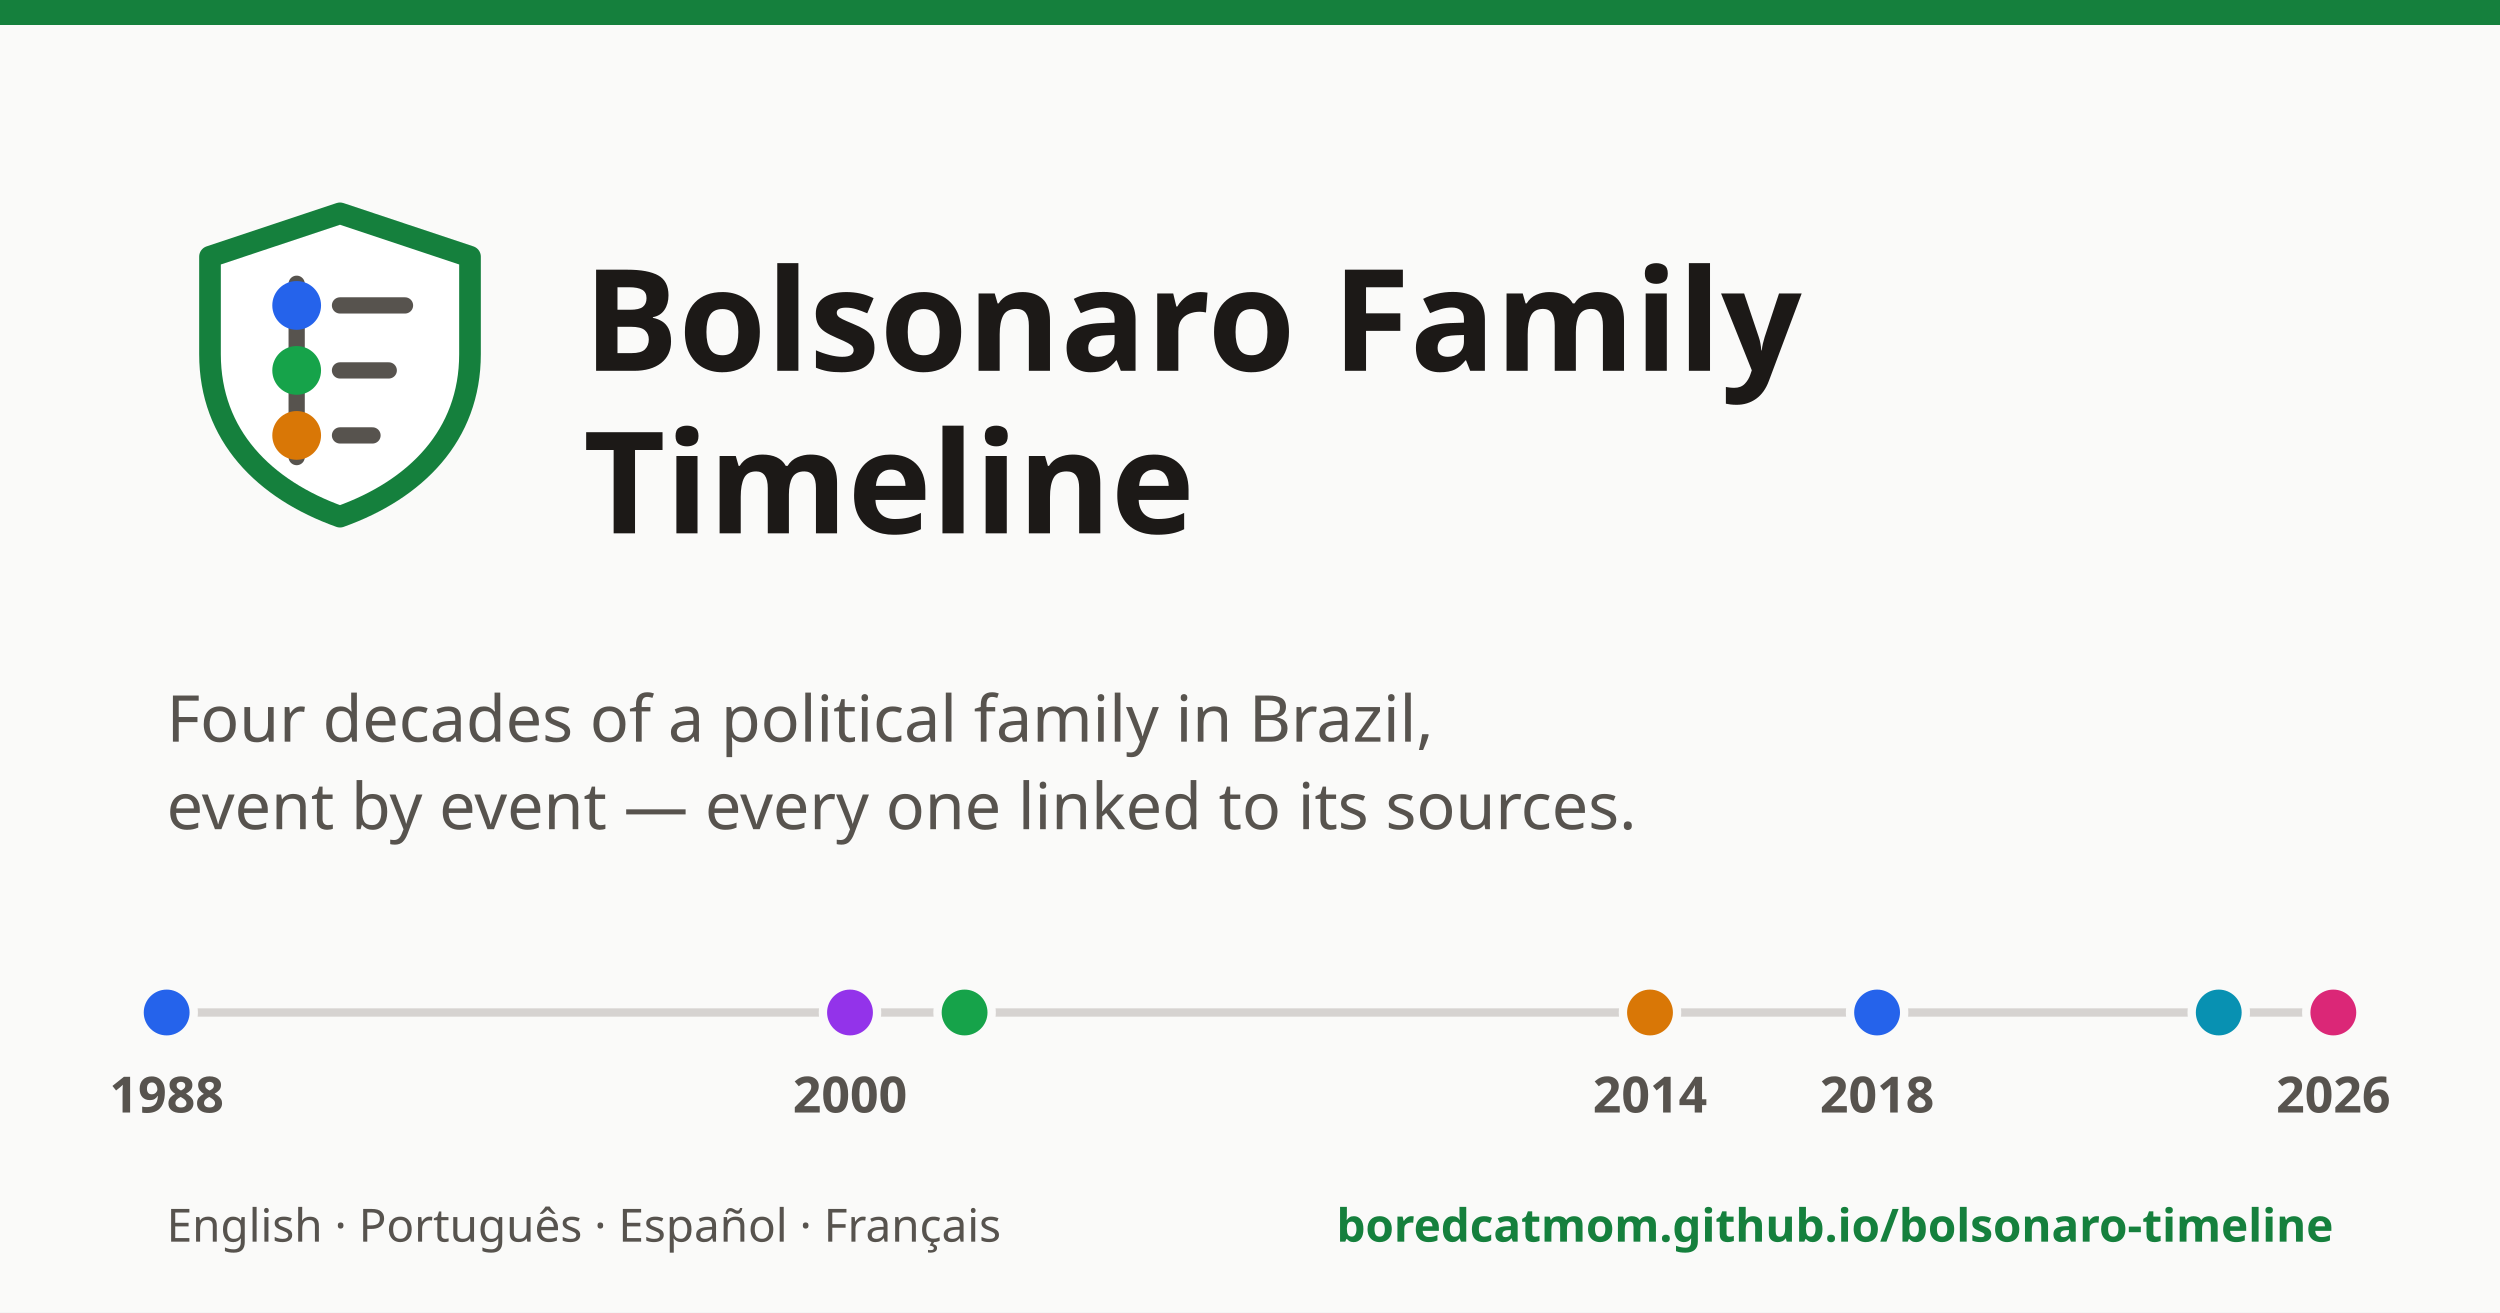
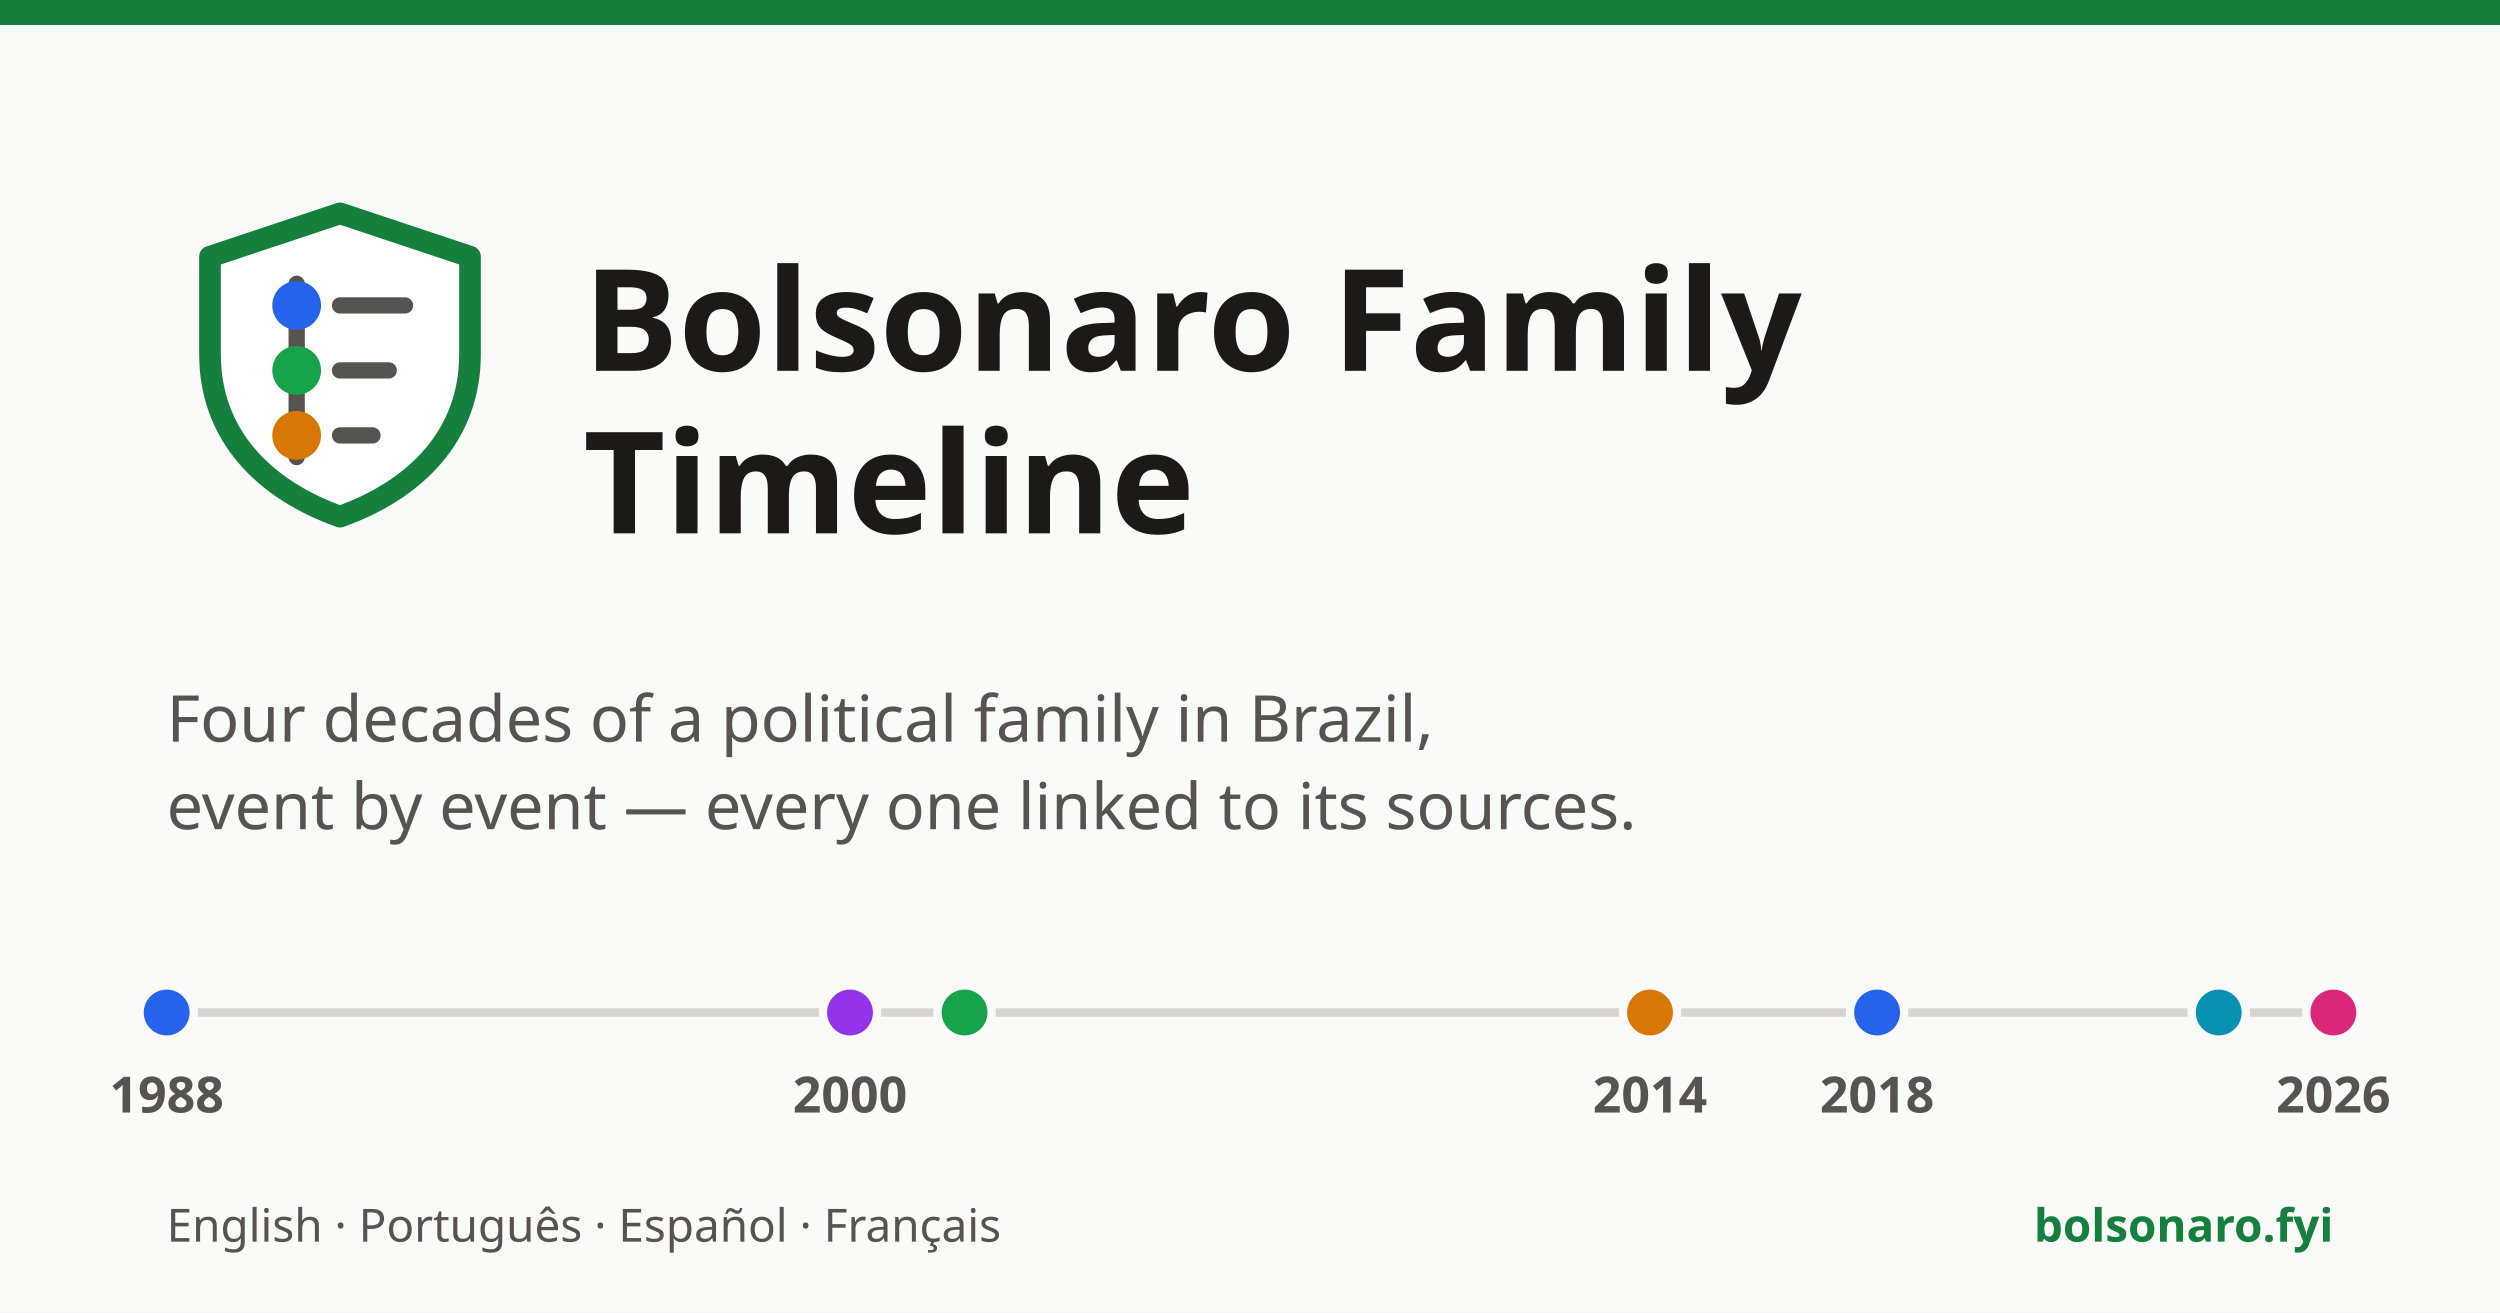
<svg xmlns="http://www.w3.org/2000/svg" width="1200" height="630" viewBox="0 0 1200 630">
  <rect width="1200" height="630" fill="#fafaf9" />
  <rect width="1200" height="12" fill="#15803d" />
  <g transform="translate(80 92) scale(2.6)">
    <path fill="#ffffff" stroke="#15803d" stroke-width="4" stroke-linejoin="round" d="M32 4 56 12v18c0 15-10 25-24 30C18 55 8 45 8 30V12Z" />
    <path stroke="#57534e" stroke-width="3" stroke-linecap="round" d="M24 17v32" />
    <path stroke="#57534e" stroke-width="3" stroke-linecap="round" d="M32 21h12M32 33h9M32 45h6" />
    <circle cx="24" cy="21" r="4.5" fill="#2563eb" />
    <circle cx="24" cy="33" r="4.5" fill="#16a34a" />
    <circle cx="24" cy="45" r="4.5" fill="#d97706" />
  </g>
  <g font-family="Noto Sans, DejaVu Sans, sans-serif" fill="#1c1917">
    <text x="280" y="178" font-size="68" font-weight="700">Bolsonaro Family</text>
    <text x="280" y="256" font-size="68" font-weight="700">Timeline</text>
    <text x="80" y="356" font-size="31" fill="#57534e">Four decades of a political family in Brazil,</text>
    <text x="80" y="398" font-size="31" fill="#57534e">event by event — every one linked to its sources.</text>
  </g>
  <path stroke="#d6d3d1" stroke-width="4" stroke-linecap="round" d="M80 486H1120" />
  <g stroke="#fafaf9" stroke-width="4">
    <circle cx="80" cy="486" r="13" fill="#2563eb" />
    <circle cx="408" cy="486" r="13" fill="#9333ea" />
    <circle cx="463" cy="486" r="13" fill="#16a34a" />
    <circle cx="792" cy="486" r="13" fill="#d97706" />
    <circle cx="901" cy="486" r="13" fill="#2563eb" />
    <circle cx="1065" cy="486" r="13" fill="#0891b2" />
    <circle cx="1120" cy="486" r="13" fill="#db2777" />
  </g>
  <g font-family="Noto Sans, DejaVu Sans, sans-serif" font-size="24" font-weight="600" fill="#57534e" text-anchor="middle">
    <text x="80" y="534">1988</text>
    <text x="408" y="534">2000</text>
    <text x="792" y="534">2014</text>
    <text x="901" y="534">2018</text>
    <text x="1120" y="534">2026</text>
  </g>
  <g font-family="Noto Sans, DejaVu Sans, sans-serif" font-size="22" fill="#57534e">
    <text x="80" y="596">English · Português · Español · Français</text>
-     <text x="1120" y="596" text-anchor="end" fill="#15803d" font-weight="600">boredcatmom.github.io/bolsonaro-timeline</text>
+     <text x="1120" y="596" text-anchor="end" fill="#15803d" font-weight="600">bolsonaro.fyi</text>
  </g>
</svg>
